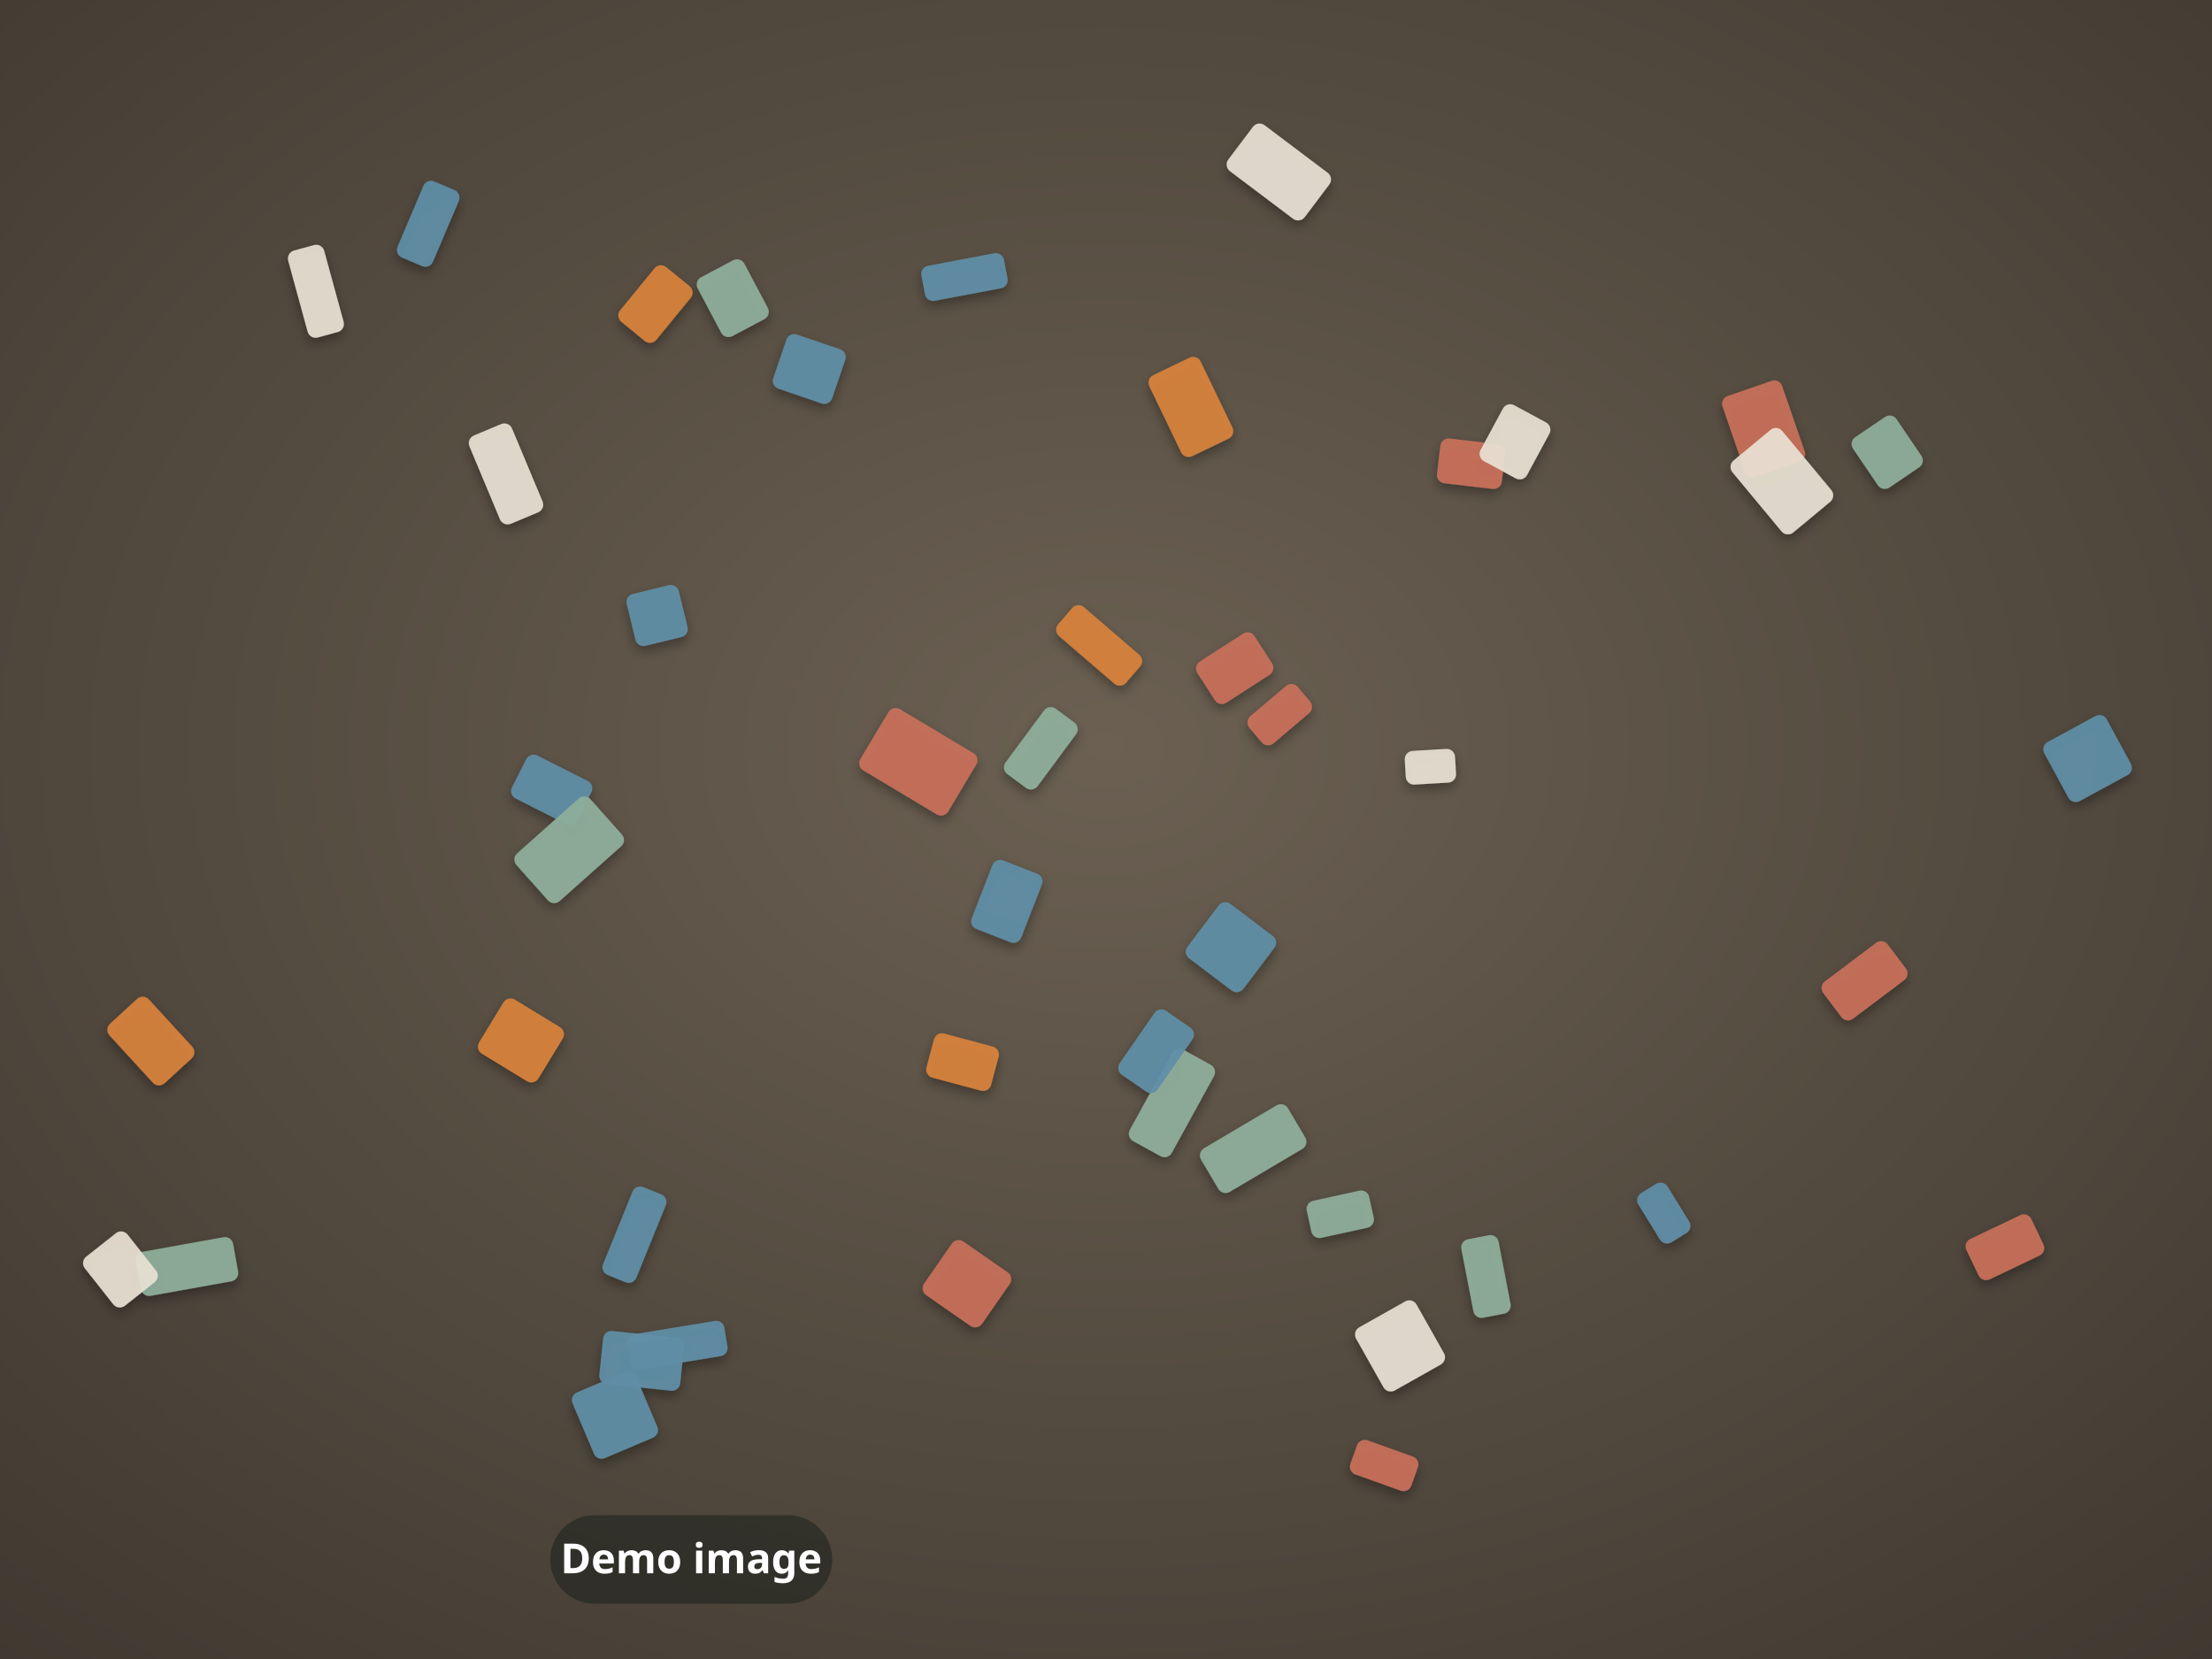
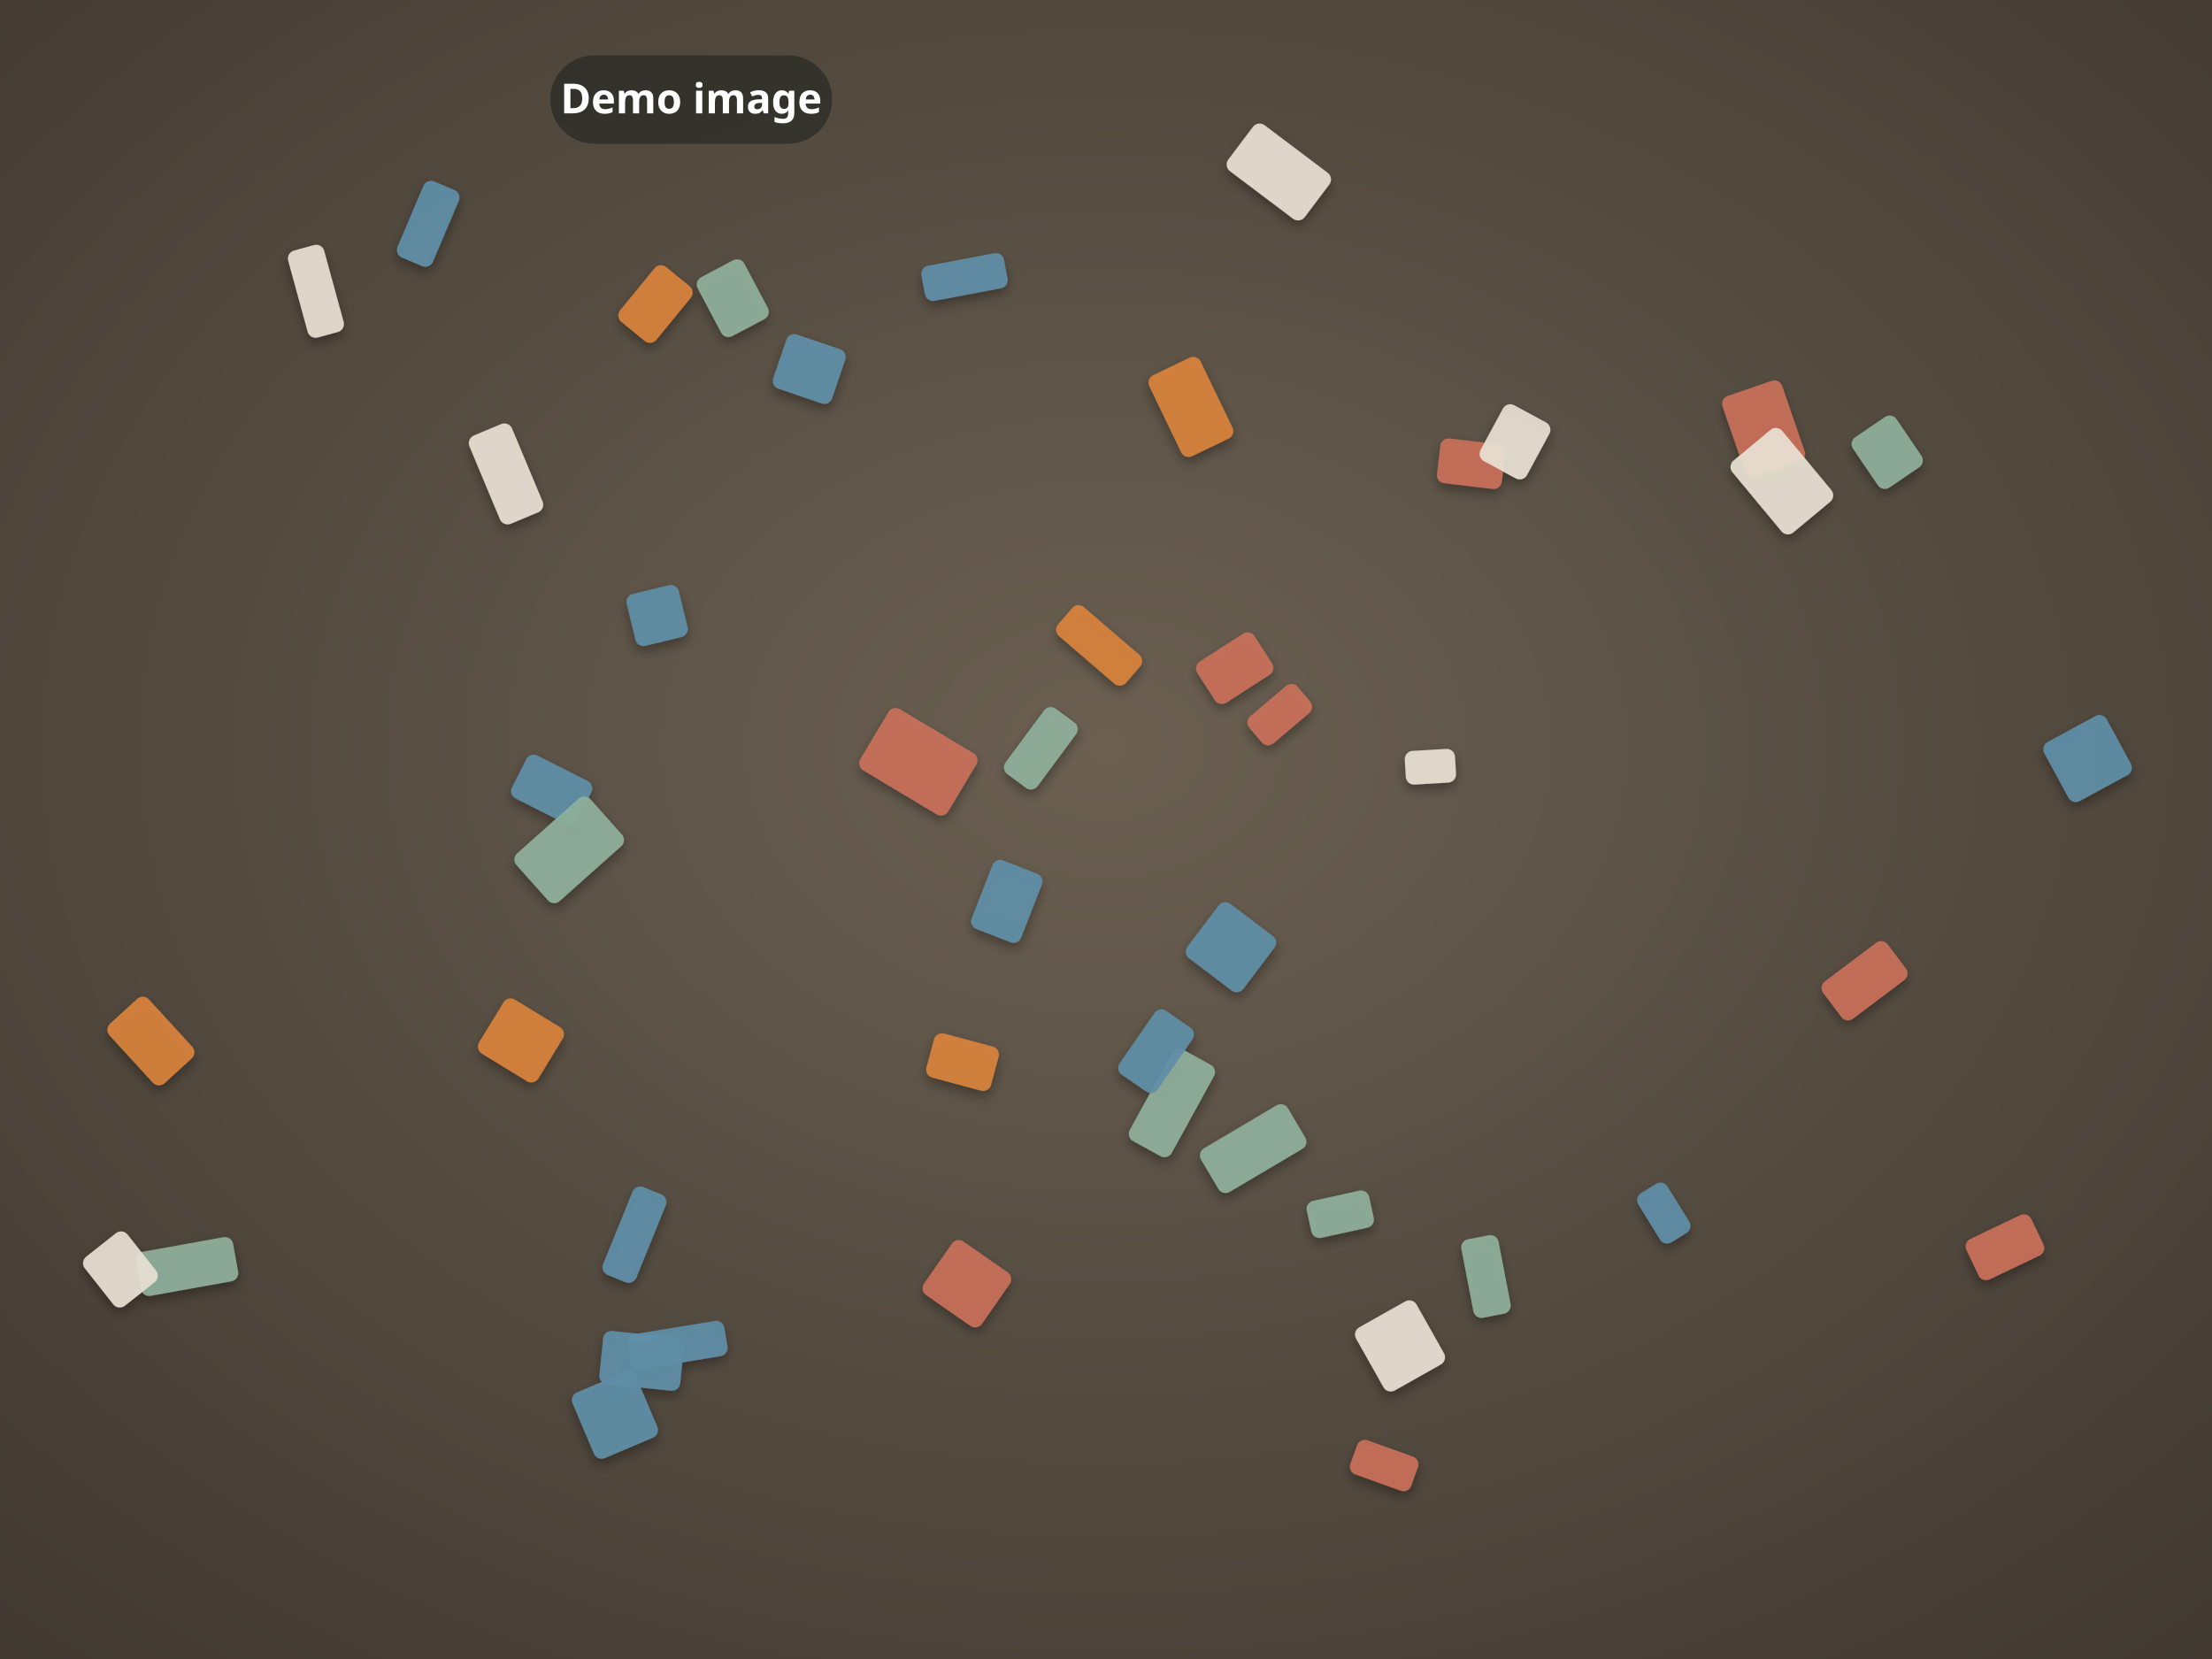
<svg xmlns="http://www.w3.org/2000/svg" viewBox="0 0 800 600" role="img" aria-label="Demo image: Mixed plastics">
  <defs>
    <radialGradient id="g" cx="50%" cy="45%" r="80%">
      <stop offset="0" stop-color="#6b6052" />
      <stop offset="1" stop-color="#3d362e" />
    </radialGradient>
    <filter id="s" x="-20%" y="-20%" width="140%" height="140%">
      <feDropShadow dx="0" dy="2" stdDeviation="2" flood-opacity="0.35" />
    </filter>
  </defs>
  <rect width="800" height="600" fill="url(#g)" />
  <g filter="url(#s)">
    <g transform="translate(185.8 173.8) rotate(247.3)" opacity="0.92">
      <rect x="-14" y="-10" width="34.6" height="16.7" rx="3" fill="#e8e1d3" />
    </g>
    <g transform="translate(540.6 461.5) rotate(259.1)" opacity="0.92">
      <rect x="-14" y="-10" width="28.9" height="13.7" rx="3" fill="#8fb09c" />
    </g>
    <g transform="translate(264.5 105.9) rotate(242.1)" opacity="0.92">
      <rect x="-14" y="-10" width="24.1" height="19.1" rx="3" fill="#8fb09c" />
    </g>
    <g transform="translate(199.4 284.1) rotate(206.8)" opacity="0.92">
      <rect x="-14" y="-10" width="26.4" height="17.4" rx="3" fill="#5f8fa8" />
    </g>
    <g transform="translate(348.3 103.9) rotate(349.3)" opacity="0.92">
      <rect x="-14" y="-10" width="30.4" height="12.9" rx="3" fill="#5f8fa8" />
    </g>
    <g transform="translate(487.8 441.7) rotate(347.6)" opacity="0.92">
      <rect x="-14" y="-10" width="23.1" height="13.7" rx="3" fill="#8fb09c" />
    </g>
    <g transform="translate(430 145) rotate(64.3)" opacity="0.92">
      <rect x="-14" y="-10" width="32.5" height="20.6" rx="3" fill="#d9823b" />
    </g>
    <g transform="translate(401.2 232.5) rotate(220.7)" opacity="0.92">
      <rect x="-14" y="-10" width="32.4" height="13.8" rx="3" fill="#d9823b" />
    </g>
    <g transform="translate(450 418.3) rotate(329.4)" opacity="0.92">
      <rect x="-14" y="-10" width="36.5" height="18.3" rx="3" fill="#8fb09c" />
    </g>
    <g transform="translate(190.4 375.8) rotate(31.4)" opacity="0.92">
      <rect x="-14" y="-10" width="25.1" height="22.9" rx="3" fill="#d9823b" />
    </g>
    <g transform="translate(464.9 64.5) rotate(217)" opacity="0.92">
      <rect x="-14" y="-10" width="34.6" height="20.8" rx="3" fill="#e8e1d3" />
    </g>
    <g transform="translate(232.8 491.9) rotate(185.9)" opacity="0.92">
      <rect x="-14" y="-10" width="29.4" height="19.3" rx="3" fill="#5f8fa8" />
    </g>
    <g transform="translate(118 106.7) rotate(254.7)" opacity="0.92">
      <rect x="-14" y="-10" width="32.6" height="13.5" rx="3" fill="#e8e1d3" />
    </g>
    <g transform="translate(235.1 109.9) rotate(129.3)" opacity="0.92">
      <rect x="-14" y="-10" width="25.6" height="16.9" rx="3" fill="#d9823b" />
    </g>
    <g transform="translate(238.4 226.9) rotate(76.3)" opacity="0.92">
      <rect x="-14" y="-10" width="19.3" height="19.4" rx="3" fill="#5f8fa8" />
    </g>
    <g transform="translate(603.1 433.7) rotate(238.3)" opacity="0.92">
      <rect x="-14" y="-10" width="20.9" height="12.4" rx="3" fill="#5f8fa8" />
    </g>
    <g transform="translate(209.8 305.9) rotate(138.3)" opacity="0.92">
      <rect x="-14" y="-10" width="35.8" height="23.1" rx="3" fill="#8fb09c" />
    </g>
    <g transform="translate(71.1 455.5) rotate(169.8)" opacity="0.92">
      <rect x="-14" y="-10" width="35.7" height="16.2" rx="3" fill="#8fb09c" />
    </g>
    <g transform="translate(53.9 376.3) rotate(47.5)" opacity="0.92">
      <rect x="-14" y="-10" width="29.2" height="19.3" rx="3" fill="#d9823b" />
    </g>
    <g transform="translate(425 394) rotate(118.8)" opacity="0.92">
      <rect x="-14" y="-10" width="37.7" height="17.3" rx="3" fill="#8fb09c" />
    </g>
    <g transform="translate(512.2 273.7) rotate(176.6)" opacity="0.92">
      <rect x="-14" y="-10" width="18.2" height="12.2" rx="3" fill="#e8e1d3" />
    </g>
    <g transform="translate(534 169.8) rotate(6.7)" opacity="0.92">
      <rect x="-14" y="-10" width="23.6" height="16.3" rx="3" fill="#c9705a" />
    </g>
    <g transform="translate(349.5 386.3) rotate(15)" opacity="0.92">
      <rect x="-14" y="-10" width="24.2" height="16.5" rx="3" fill="#d9823b" />
    </g>
    <g transform="translate(241.9 490.6) rotate(350.7)" opacity="0.92">
      <rect x="-14" y="-10" width="35.5" height="12.9" rx="3" fill="#5f8fa8" />
    </g>
    <g transform="translate(363.5 326.5) rotate(111.3)" opacity="0.92">
      <rect x="-14" y="-10" width="26.6" height="19.2" rx="3" fill="#5f8fa8" />
    </g>
    <g transform="translate(295.4 134) rotate(18.8)" opacity="0.92">
      <rect x="-14" y="-10" width="22.5" height="20.7" rx="3" fill="#5f8fa8" />
    </g>
    <g transform="translate(723.4 449.8) rotate(154.5)" opacity="0.92">
      <rect x="-14" y="-10" width="26" height="16.2" rx="3" fill="#c9705a" />
    </g>
    <g transform="translate(499.6 526) rotate(199.7)" opacity="0.92">
      <rect x="-14" y="-10" width="23.4" height="13.1" rx="3" fill="#c9705a" />
    </g>
    <g transform="translate(42 456.9) rotate(231.7)" opacity="0.92">
      <rect x="-14" y="-10" width="22.6" height="19.7" rx="3" fill="#e8e1d3" />
    </g>
    <g transform="translate(637 157) rotate(251)" opacity="0.92">
      <rect x="-14" y="-10" width="31" height="22.8" rx="3" fill="#c9705a" />
    </g>
    <g transform="translate(444.5 241.6) rotate(147.2)" opacity="0.92">
      <rect x="-14" y="-10" width="24.6" height="17.7" rx="3" fill="#c9705a" />
    </g>
    <g transform="translate(222.7 508.5) rotate(337)" opacity="0.92">
      <rect x="-14" y="-10" width="24.9" height="25.8" rx="3" fill="#5f8fa8" />
    </g>
    <g transform="translate(758.4 274.6) rotate(61.5)" opacity="0.92">
      <rect x="-14" y="-10" width="24.3" height="25.7" rx="3" fill="#5f8fa8" />
    </g>
    <g transform="translate(549.5 157.8) rotate(298.4)" opacity="0.92">
      <rect x="-14" y="-10" width="23" height="19.1" rx="3" fill="#e8e1d3" />
    </g>
    <g transform="translate(447.7 341.5) rotate(37.1)" opacity="0.92">
      <rect x="-14" y="-10" width="25.3" height="24.7" rx="3" fill="#5f8fa8" />
    </g>
    <g transform="translate(416.8 379.2) rotate(124.7)" opacity="0.92">
      <rect x="-14" y="-10" width="28.1" height="16.7" rx="3" fill="#5f8fa8" />
    </g>
    <g transform="translate(374.6 268.4) rotate(126.5)" opacity="0.92">
      <rect x="-14" y="-10" width="29.4" height="14.4" rx="3" fill="#8fb09c" />
    </g>
    <g transform="translate(157.3 83) rotate(293)" opacity="0.92">
      <rect x="-14" y="-10" width="29.9" height="13.9" rx="3" fill="#5f8fa8" />
    </g>
    <g transform="translate(334.5 280.3) rotate(210.9)" opacity="0.92">
      <rect x="-14" y="-10" width="37" height="25.8" rx="3" fill="#c9705a" />
    </g>
    <g transform="translate(674.8 356.3) rotate(323)" opacity="0.92">
      <rect x="-14" y="-10" width="29.2" height="16.9" rx="3" fill="#c9705a" />
    </g>
    <g transform="translate(685.7 160.2) rotate(325.8)" opacity="0.92">
      <rect x="-14" y="-10" width="19" height="22" rx="3" fill="#8fb09c" />
    </g>
    <g transform="translate(227.4 442.3) rotate(112.1)" opacity="0.92">
      <rect x="-14" y="-10" width="34.3" height="13" rx="3" fill="#5f8fa8" />
    </g>
    <g transform="translate(458.6 257.4) rotate(139.7)" opacity="0.92">
      <rect x="-14" y="-10" width="22.9" height="12.9" rx="3" fill="#c9705a" />
    </g>
    <g transform="translate(509 486.3) rotate(60.6)" opacity="0.92">
      <rect x="-14" y="-10" width="26.2" height="25.1" rx="3" fill="#e8e1d3" />
    </g>
    <g transform="translate(348.7 460.9) rotate(304.8)" opacity="0.92">
      <rect x="-14" y="-10" width="23.6" height="25.5" rx="3" fill="#c9705a" />
    </g>
    <g transform="translate(643.9 170.7) rotate(50.3)" opacity="0.92">
      <rect x="-14" y="-10" width="33.8" height="23.4" rx="3" fill="#e8e1d3" />
    </g>
  </g>
  <g font-family="'DM Sans', system-ui, sans-serif">
-     <rect x="199" y="548" width="102" height="32" rx="16" fill="#1b1f1c" fill-opacity="0.55" />
-     <text x="250" y="569" text-anchor="middle" font-size="15" font-weight="600" fill="#ffffff">Demo image</text>
+     <rect x="199" y="20" width="102" height="32" rx="16" fill="#1b1f1c" fill-opacity="0.55" />
+     <text x="250" y="41" text-anchor="middle" font-size="15" font-weight="600" fill="#ffffff">Demo image</text>
  </g>
</svg>
